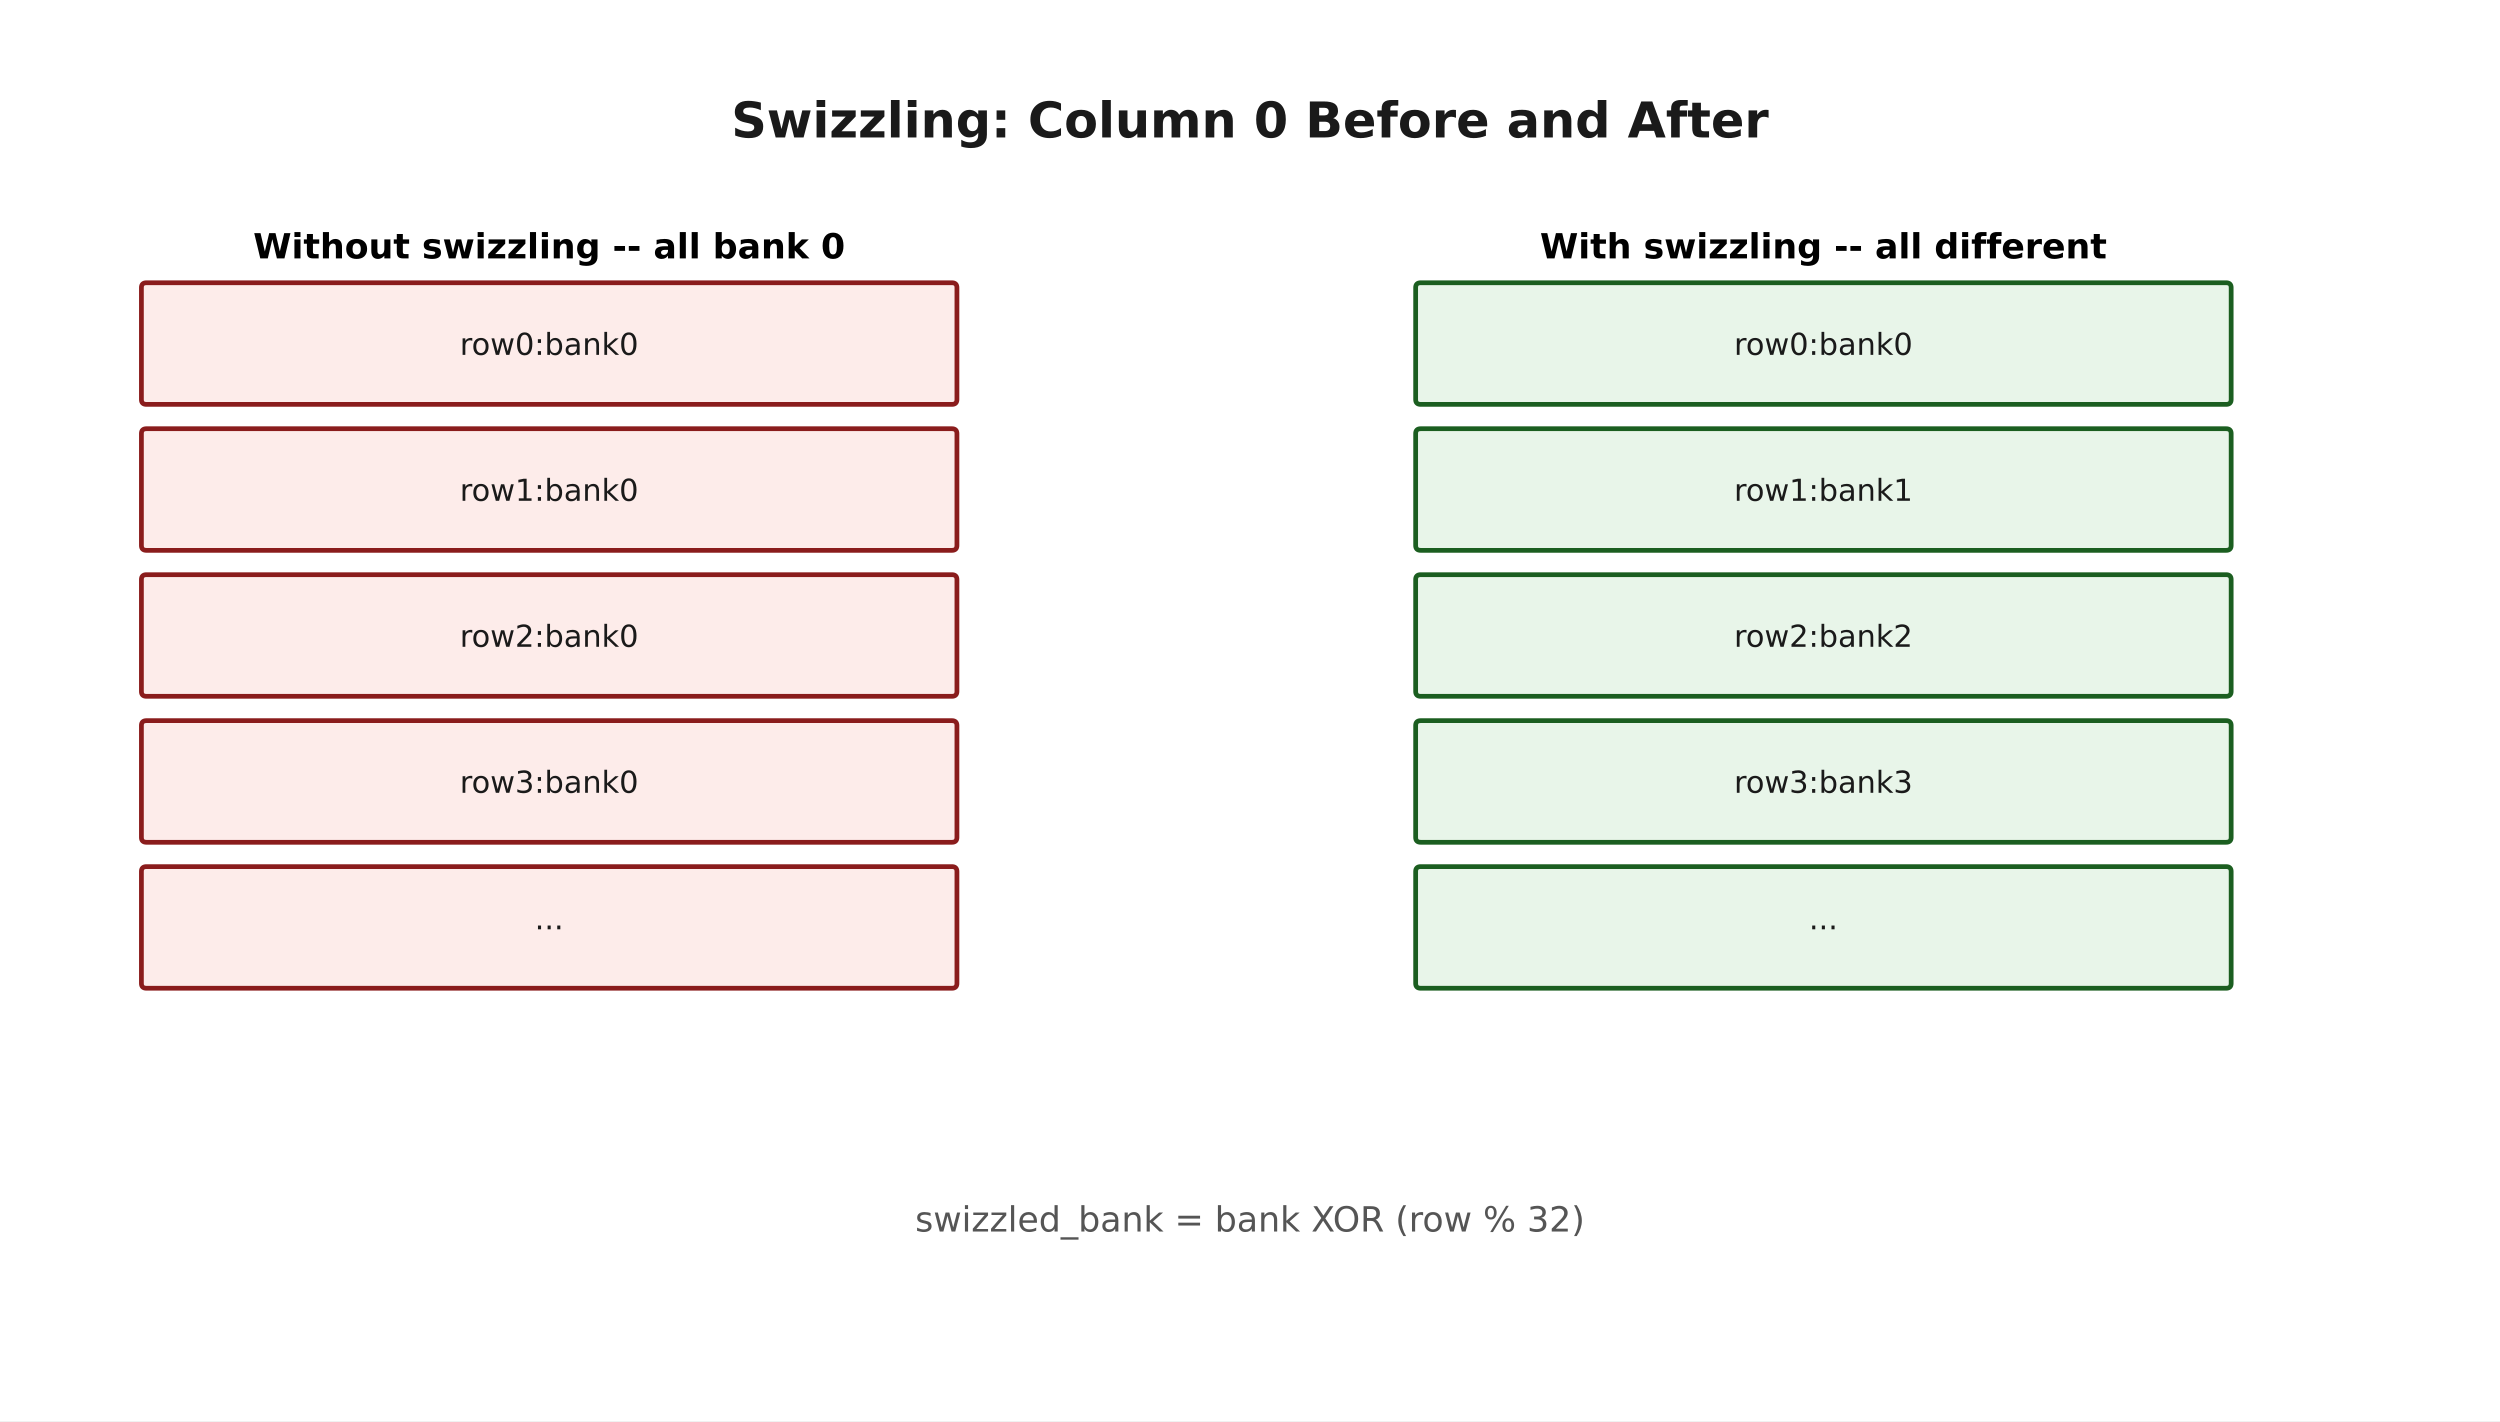
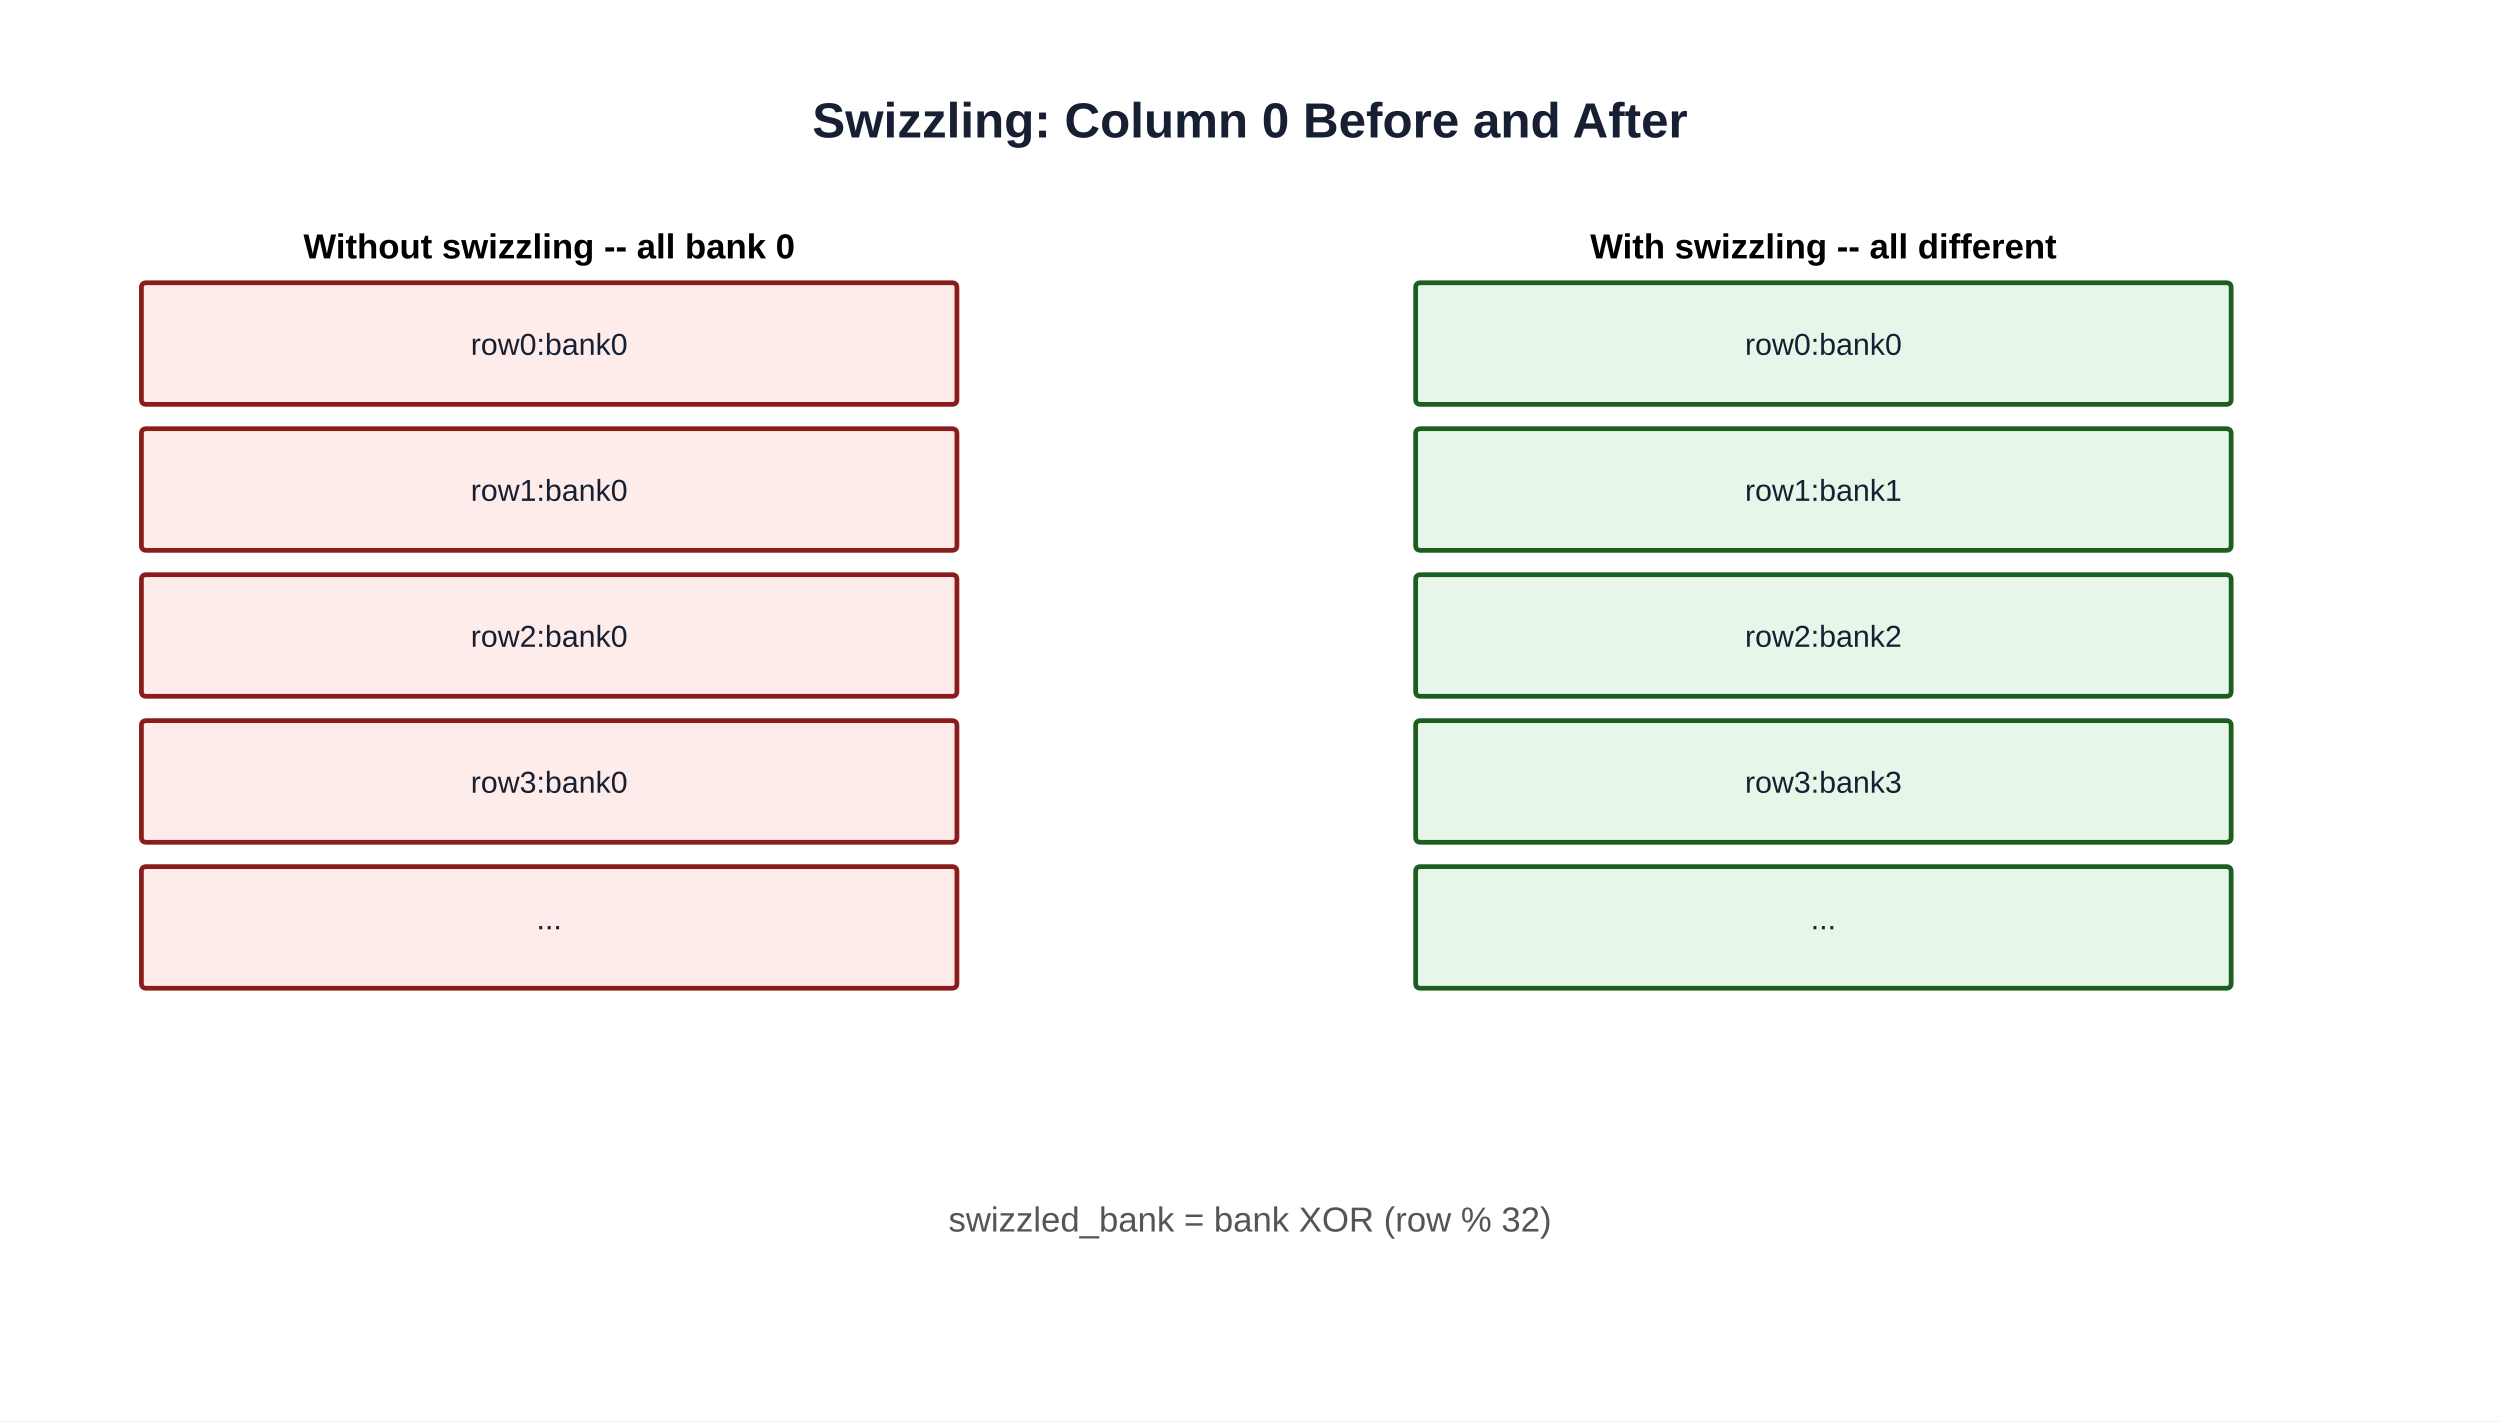
- <svg xmlns="http://www.w3.org/2000/svg" width="684pt" height="388.8pt" viewBox="0 0 684 388.8" version="1.1">
+ <svg xmlns="http://www.w3.org/2000/svg" role="img" width="684pt" height="388.8pt" viewBox="0 0 684 388.8" version="1.1">
  <defs>
    <style type="text/css">*{stroke-linejoin: round; stroke-linecap: butt}</style>
  </defs>
  <g id="figure_1">
    <g id="patch_1">
-       <path d="M 0 388.8  L 684 388.8  L 684 0  L 0 0  z " style="fill: #ffffff" />
+       <path d="M 0 388.8 L 684 388.8 L 684 0 L 0 0 z " style="fill: #ffffff" />
    </g>
    <g id="axes_1">
      <g id="patch_2">
-         <path d="M 40.085 110.64  L 260.42 110.64  Q 261.815 110.64 261.815 109.309  L 261.815 78.691  Q 261.815 77.36 260.42 77.36  L 40.085 77.36  Q 38.691 77.36 38.691 78.691  L 38.691 109.309  Q 38.691 110.64 40.085 110.64  z " clip-path="url(#p5c1d7565ba)" style="fill: #fdecea; stroke: #8a1c1c; stroke-width: 1.3; stroke-linejoin: miter" />
+         <path d="M 40.085 110.64 L 260.42 110.64 Q 261.815 110.64 261.815 109.309 L 261.815 78.691 Q 261.815 77.36 260.42 77.36 L 40.085 77.36 Q 38.691 77.36 38.691 78.691 L 38.691 109.309 Q 38.691 110.64 40.085 110.64 z " clip-path="url(#p5c1d7565ba)" style="fill: #fdecea; stroke: #8a1c1c; stroke-width: 1.3; stroke-linejoin: miter" />
      </g>
      <g id="patch_3">
-         <path d="M 40.085 150.576  L 260.42 150.576  Q 261.815 150.576 261.815 149.245  L 261.815 118.627  Q 261.815 117.296 260.42 117.296  L 40.085 117.296  Q 38.691 117.296 38.691 118.627  L 38.691 149.245  Q 38.691 150.576 40.085 150.576  z " clip-path="url(#p5c1d7565ba)" style="fill: #fdecea; stroke: #8a1c1c; stroke-width: 1.3; stroke-linejoin: miter" />
+         <path d="M 40.085 150.576 L 260.42 150.576 Q 261.815 150.576 261.815 149.245 L 261.815 118.627 Q 261.815 117.296 260.42 117.296 L 40.085 117.296 Q 38.691 117.296 38.691 118.627 L 38.691 149.245 Q 38.691 150.576 40.085 150.576 z " clip-path="url(#p5c1d7565ba)" style="fill: #fdecea; stroke: #8a1c1c; stroke-width: 1.3; stroke-linejoin: miter" />
      </g>
      <g id="patch_4">
-         <path d="M 40.085 190.512  L 260.42 190.512  Q 261.815 190.512 261.815 189.181  L 261.815 158.563  Q 261.815 157.232 260.42 157.232  L 40.085 157.232  Q 38.691 157.232 38.691 158.563  L 38.691 189.181  Q 38.691 190.512 40.085 190.512  z " clip-path="url(#p5c1d7565ba)" style="fill: #fdecea; stroke: #8a1c1c; stroke-width: 1.3; stroke-linejoin: miter" />
+         <path d="M 40.085 190.512 L 260.42 190.512 Q 261.815 190.512 261.815 189.181 L 261.815 158.563 Q 261.815 157.232 260.42 157.232 L 40.085 157.232 Q 38.691 157.232 38.691 158.563 L 38.691 189.181 Q 38.691 190.512 40.085 190.512 z " clip-path="url(#p5c1d7565ba)" style="fill: #fdecea; stroke: #8a1c1c; stroke-width: 1.3; stroke-linejoin: miter" />
      </g>
      <g id="patch_5">
-         <path d="M 40.085 230.448  L 260.42 230.448  Q 261.815 230.448 261.815 229.117  L 261.815 198.499  Q 261.815 197.168 260.42 197.168  L 40.085 197.168  Q 38.691 197.168 38.691 198.499  L 38.691 229.117  Q 38.691 230.448 40.085 230.448  z " clip-path="url(#p5c1d7565ba)" style="fill: #fdecea; stroke: #8a1c1c; stroke-width: 1.3; stroke-linejoin: miter" />
+         <path d="M 40.085 230.448 L 260.42 230.448 Q 261.815 230.448 261.815 229.117 L 261.815 198.499 Q 261.815 197.168 260.42 197.168 L 40.085 197.168 Q 38.691 197.168 38.691 198.499 L 38.691 229.117 Q 38.691 230.448 40.085 230.448 z " clip-path="url(#p5c1d7565ba)" style="fill: #fdecea; stroke: #8a1c1c; stroke-width: 1.3; stroke-linejoin: miter" />
      </g>
      <g id="patch_6">
-         <path d="M 40.085 270.384  L 260.42 270.384  Q 261.815 270.384 261.815 269.053  L 261.815 238.435  Q 261.815 237.104 260.42 237.104  L 40.085 237.104  Q 38.691 237.104 38.691 238.435  L 38.691 269.053  Q 38.691 270.384 40.085 270.384  z " clip-path="url(#p5c1d7565ba)" style="fill: #fdecea; stroke: #8a1c1c; stroke-width: 1.3; stroke-linejoin: miter" />
+         <path d="M 40.085 270.384 L 260.42 270.384 Q 261.815 270.384 261.815 269.053 L 261.815 238.435 Q 261.815 237.104 260.42 237.104 L 40.085 237.104 Q 38.691 237.104 38.691 238.435 L 38.691 269.053 Q 38.691 270.384 40.085 270.384 z " clip-path="url(#p5c1d7565ba)" style="fill: #fdecea; stroke: #8a1c1c; stroke-width: 1.3; stroke-linejoin: miter" />
      </g>
      <g id="patch_7">
-         <path d="M 388.717 110.64  L 609.052 110.64  Q 610.446 110.64 610.446 109.309  L 610.446 78.691  Q 610.446 77.36 609.052 77.36  L 388.717 77.36  Q 387.322 77.36 387.322 78.691  L 387.322 109.309  Q 387.322 110.64 388.717 110.64  z " clip-path="url(#p5c1d7565ba)" style="fill: #e8f5e9; stroke: #1b5e20; stroke-width: 1.3; stroke-linejoin: miter" />
+         <path d="M 388.717 110.64 L 609.052 110.64 Q 610.446 110.64 610.446 109.309 L 610.446 78.691 Q 610.446 77.36 609.052 77.36 L 388.717 77.36 Q 387.322 77.36 387.322 78.691 L 387.322 109.309 Q 387.322 110.64 388.717 110.64 z " clip-path="url(#p5c1d7565ba)" style="fill: #e8f5e9; stroke: #1b5e20; stroke-width: 1.3; stroke-linejoin: miter" />
      </g>
      <g id="patch_8">
-         <path d="M 388.717 150.576  L 609.052 150.576  Q 610.446 150.576 610.446 149.245  L 610.446 118.627  Q 610.446 117.296 609.052 117.296  L 388.717 117.296  Q 387.322 117.296 387.322 118.627  L 387.322 149.245  Q 387.322 150.576 388.717 150.576  z " clip-path="url(#p5c1d7565ba)" style="fill: #e8f5e9; stroke: #1b5e20; stroke-width: 1.3; stroke-linejoin: miter" />
+         <path d="M 388.717 150.576 L 609.052 150.576 Q 610.446 150.576 610.446 149.245 L 610.446 118.627 Q 610.446 117.296 609.052 117.296 L 388.717 117.296 Q 387.322 117.296 387.322 118.627 L 387.322 149.245 Q 387.322 150.576 388.717 150.576 z " clip-path="url(#p5c1d7565ba)" style="fill: #e8f5e9; stroke: #1b5e20; stroke-width: 1.3; stroke-linejoin: miter" />
      </g>
      <g id="patch_9">
-         <path d="M 388.717 190.512  L 609.052 190.512  Q 610.446 190.512 610.446 189.181  L 610.446 158.563  Q 610.446 157.232 609.052 157.232  L 388.717 157.232  Q 387.322 157.232 387.322 158.563  L 387.322 189.181  Q 387.322 190.512 388.717 190.512  z " clip-path="url(#p5c1d7565ba)" style="fill: #e8f5e9; stroke: #1b5e20; stroke-width: 1.3; stroke-linejoin: miter" />
+         <path d="M 388.717 190.512 L 609.052 190.512 Q 610.446 190.512 610.446 189.181 L 610.446 158.563 Q 610.446 157.232 609.052 157.232 L 388.717 157.232 Q 387.322 157.232 387.322 158.563 L 387.322 189.181 Q 387.322 190.512 388.717 190.512 z " clip-path="url(#p5c1d7565ba)" style="fill: #e8f5e9; stroke: #1b5e20; stroke-width: 1.3; stroke-linejoin: miter" />
      </g>
      <g id="patch_10">
-         <path d="M 388.717 230.448  L 609.052 230.448  Q 610.446 230.448 610.446 229.117  L 610.446 198.499  Q 610.446 197.168 609.052 197.168  L 388.717 197.168  Q 387.322 197.168 387.322 198.499  L 387.322 229.117  Q 387.322 230.448 388.717 230.448  z " clip-path="url(#p5c1d7565ba)" style="fill: #e8f5e9; stroke: #1b5e20; stroke-width: 1.3; stroke-linejoin: miter" />
+         <path d="M 388.717 230.448 L 609.052 230.448 Q 610.446 230.448 610.446 229.117 L 610.446 198.499 Q 610.446 197.168 609.052 197.168 L 388.717 197.168 Q 387.322 197.168 387.322 198.499 L 387.322 229.117 Q 387.322 230.448 388.717 230.448 z " clip-path="url(#p5c1d7565ba)" style="fill: #e8f5e9; stroke: #1b5e20; stroke-width: 1.3; stroke-linejoin: miter" />
      </g>
      <g id="patch_11">
-         <path d="M 388.717 270.384  L 609.052 270.384  Q 610.446 270.384 610.446 269.053  L 610.446 238.435  Q 610.446 237.104 609.052 237.104  L 388.717 237.104  Q 387.322 237.104 387.322 238.435  L 387.322 269.053  Q 387.322 270.384 388.717 270.384  z " clip-path="url(#p5c1d7565ba)" style="fill: #e8f5e9; stroke: #1b5e20; stroke-width: 1.3; stroke-linejoin: miter" />
+         <path d="M 388.717 270.384 L 609.052 270.384 Q 610.446 270.384 610.446 269.053 L 610.446 238.435 Q 610.446 237.104 609.052 237.104 L 388.717 237.104 Q 387.322 237.104 387.322 238.435 L 387.322 269.053 Q 387.322 270.384 388.717 270.384 z " clip-path="url(#p5c1d7565ba)" style="fill: #e8f5e9; stroke: #1b5e20; stroke-width: 1.3; stroke-linejoin: miter" />
      </g>
      <g id="text_1">
-         <text style="font-weight: 700; font-size: 13.5px; font-family: 'DejaVu Sans'; text-anchor: middle; fill: #1a1a1a" x="342" y="37.603" transform="rotate(-0 342 37.60336)">Swizzling: Column 0 Before and After</text>
+         <text style="font-weight: 700; font-size: 13.5px; font-family: Arial, 'Liberation Sans', 'DejaVu Sans', sans-serif; text-anchor: middle; fill: #172033" x="342" y="37.603" transform="rotate(-0 342 37.60336)">Swizzling: Column 0 Before and After</text>
      </g>
      <g id="text_2">
-         <text style="font-size: 8.3px; font-family: 'DejaVu Sans'; text-anchor: middle; fill: #1a1a1a" x="150.253" y="97.094" transform="rotate(-0 150.2526 97.09434)">row0:bank0</text>
+         <text style="font-size: 8.3px; font-family: Arial, 'Liberation Sans', 'DejaVu Sans', sans-serif; text-anchor: middle; fill: #172033" x="150.253" y="97.094" transform="rotate(-0 150.2526 97.09434)">row0:bank0</text>
      </g>
      <g id="text_3">
-         <text style="font-size: 8.3px; font-family: 'DejaVu Sans'; text-anchor: middle; fill: #1a1a1a" x="150.253" y="137.03" transform="rotate(-0 150.2526 137.0303)">row1:bank0</text>
+         <text style="font-size: 8.3px; font-family: Arial, 'Liberation Sans', 'DejaVu Sans', sans-serif; text-anchor: middle; fill: #172033" x="150.253" y="137.03" transform="rotate(-0 150.2526 137.0303)">row1:bank0</text>
      </g>
      <g id="text_4">
-         <text style="font-size: 8.3px; font-family: 'DejaVu Sans'; text-anchor: middle; fill: #1a1a1a" x="150.253" y="176.966" transform="rotate(-0 150.2526 176.9663)">row2:bank0</text>
+         <text style="font-size: 8.3px; font-family: Arial, 'Liberation Sans', 'DejaVu Sans', sans-serif; text-anchor: middle; fill: #172033" x="150.253" y="176.966" transform="rotate(-0 150.2526 176.9663)">row2:bank0</text>
      </g>
      <g id="text_5">
-         <text style="font-size: 8.3px; font-family: 'DejaVu Sans'; text-anchor: middle; fill: #1a1a1a" x="150.253" y="216.902" transform="rotate(-0 150.2526 216.9023)">row3:bank0</text>
+         <text style="font-size: 8.3px; font-family: Arial, 'Liberation Sans', 'DejaVu Sans', sans-serif; text-anchor: middle; fill: #172033" x="150.253" y="216.902" transform="rotate(-0 150.2526 216.9023)">row3:bank0</text>
      </g>
      <g id="text_6">
-         <text style="font-size: 8.3px; font-family: 'DejaVu Sans'; text-anchor: middle; fill: #1a1a1a" x="150.253" y="254.259" transform="rotate(-0 150.2526 254.2589)">...</text>
+         <text style="font-size: 8.3px; font-family: Arial, 'Liberation Sans', 'DejaVu Sans', sans-serif; text-anchor: middle; fill: #172033" x="150.253" y="254.259" transform="rotate(-0 150.2526 254.2589)">...</text>
      </g>
      <g id="text_7">
-         <text style="font-weight: 700; font-size: 9.5px; font-family: 'DejaVu Sans'; text-anchor: middle" x="150.253" y="70.704" transform="rotate(-0 150.2526 70.704)">Without swizzling -- all bank 0</text>
+         <text style="font-weight: 700; font-size: 9.5px; font-family: Arial, 'Liberation Sans', 'DejaVu Sans', sans-serif; text-anchor: middle" x="150.253" y="70.704" transform="rotate(-0 150.2526 70.704)">Without swizzling -- all bank 0</text>
      </g>
      <g id="text_8">
-         <text style="font-size: 8.3px; font-family: 'DejaVu Sans'; text-anchor: middle; fill: #1a1a1a" x="498.884" y="97.094" transform="rotate(-0 498.8842 97.09434)">row0:bank0</text>
+         <text style="font-size: 8.3px; font-family: Arial, 'Liberation Sans', 'DejaVu Sans', sans-serif; text-anchor: middle; fill: #172033" x="498.884" y="97.094" transform="rotate(-0 498.8842 97.09434)">row0:bank0</text>
      </g>
      <g id="text_9">
-         <text style="font-size: 8.3px; font-family: 'DejaVu Sans'; text-anchor: middle; fill: #1a1a1a" x="498.884" y="137.03" transform="rotate(-0 498.8842 137.0303)">row1:bank1</text>
+         <text style="font-size: 8.3px; font-family: Arial, 'Liberation Sans', 'DejaVu Sans', sans-serif; text-anchor: middle; fill: #172033" x="498.884" y="137.03" transform="rotate(-0 498.8842 137.0303)">row1:bank1</text>
      </g>
      <g id="text_10">
-         <text style="font-size: 8.3px; font-family: 'DejaVu Sans'; text-anchor: middle; fill: #1a1a1a" x="498.884" y="176.966" transform="rotate(-0 498.8842 176.9663)">row2:bank2</text>
+         <text style="font-size: 8.3px; font-family: Arial, 'Liberation Sans', 'DejaVu Sans', sans-serif; text-anchor: middle; fill: #172033" x="498.884" y="176.966" transform="rotate(-0 498.8842 176.9663)">row2:bank2</text>
      </g>
      <g id="text_11">
-         <text style="font-size: 8.3px; font-family: 'DejaVu Sans'; text-anchor: middle; fill: #1a1a1a" x="498.884" y="216.902" transform="rotate(-0 498.8842 216.9023)">row3:bank3</text>
+         <text style="font-size: 8.3px; font-family: Arial, 'Liberation Sans', 'DejaVu Sans', sans-serif; text-anchor: middle; fill: #172033" x="498.884" y="216.902" transform="rotate(-0 498.8842 216.9023)">row3:bank3</text>
      </g>
      <g id="text_12">
-         <text style="font-size: 8.3px; font-family: 'DejaVu Sans'; text-anchor: middle; fill: #1a1a1a" x="498.884" y="254.259" transform="rotate(-0 498.8842 254.2589)">...</text>
+         <text style="font-size: 8.3px; font-family: Arial, 'Liberation Sans', 'DejaVu Sans', sans-serif; text-anchor: middle; fill: #172033" x="498.884" y="254.259" transform="rotate(-0 498.8842 254.2589)">...</text>
      </g>
      <g id="text_13">
-         <text style="font-weight: 700; font-size: 9.5px; font-family: 'DejaVu Sans'; text-anchor: middle" x="498.884" y="70.704" transform="rotate(-0 498.8842 70.704)">With swizzling -- all different</text>
+         <text style="font-weight: 700; font-size: 9.5px; font-family: Arial, 'Liberation Sans', 'DejaVu Sans', sans-serif; text-anchor: middle" x="498.884" y="70.704" transform="rotate(-0 498.8842 70.704)">With swizzling -- all different</text>
      </g>
      <g id="text_14">
-         <text style="font-size: 9.5px; font-family: 'DejaVu Sans'; text-anchor: middle; fill: #555555" x="342" y="336.944" transform="rotate(-0 342 336.944)">swizzled_bank = bank XOR (row % 32)</text>
+         <text style="font-size: 9.5px; font-family: Arial, 'Liberation Sans', 'DejaVu Sans', sans-serif; text-anchor: middle; fill: #555555" x="342" y="336.944" transform="rotate(-0 342 336.944)">swizzled_bank = bank XOR (row % 32)</text>
      </g>
    </g>
  </g>
  <defs>
    <clipPath id="p5c1d7565ba">
      <rect x="10.8" y="10.8" width="662.4" height="359.424" />
    </clipPath>
  </defs>
</svg>
